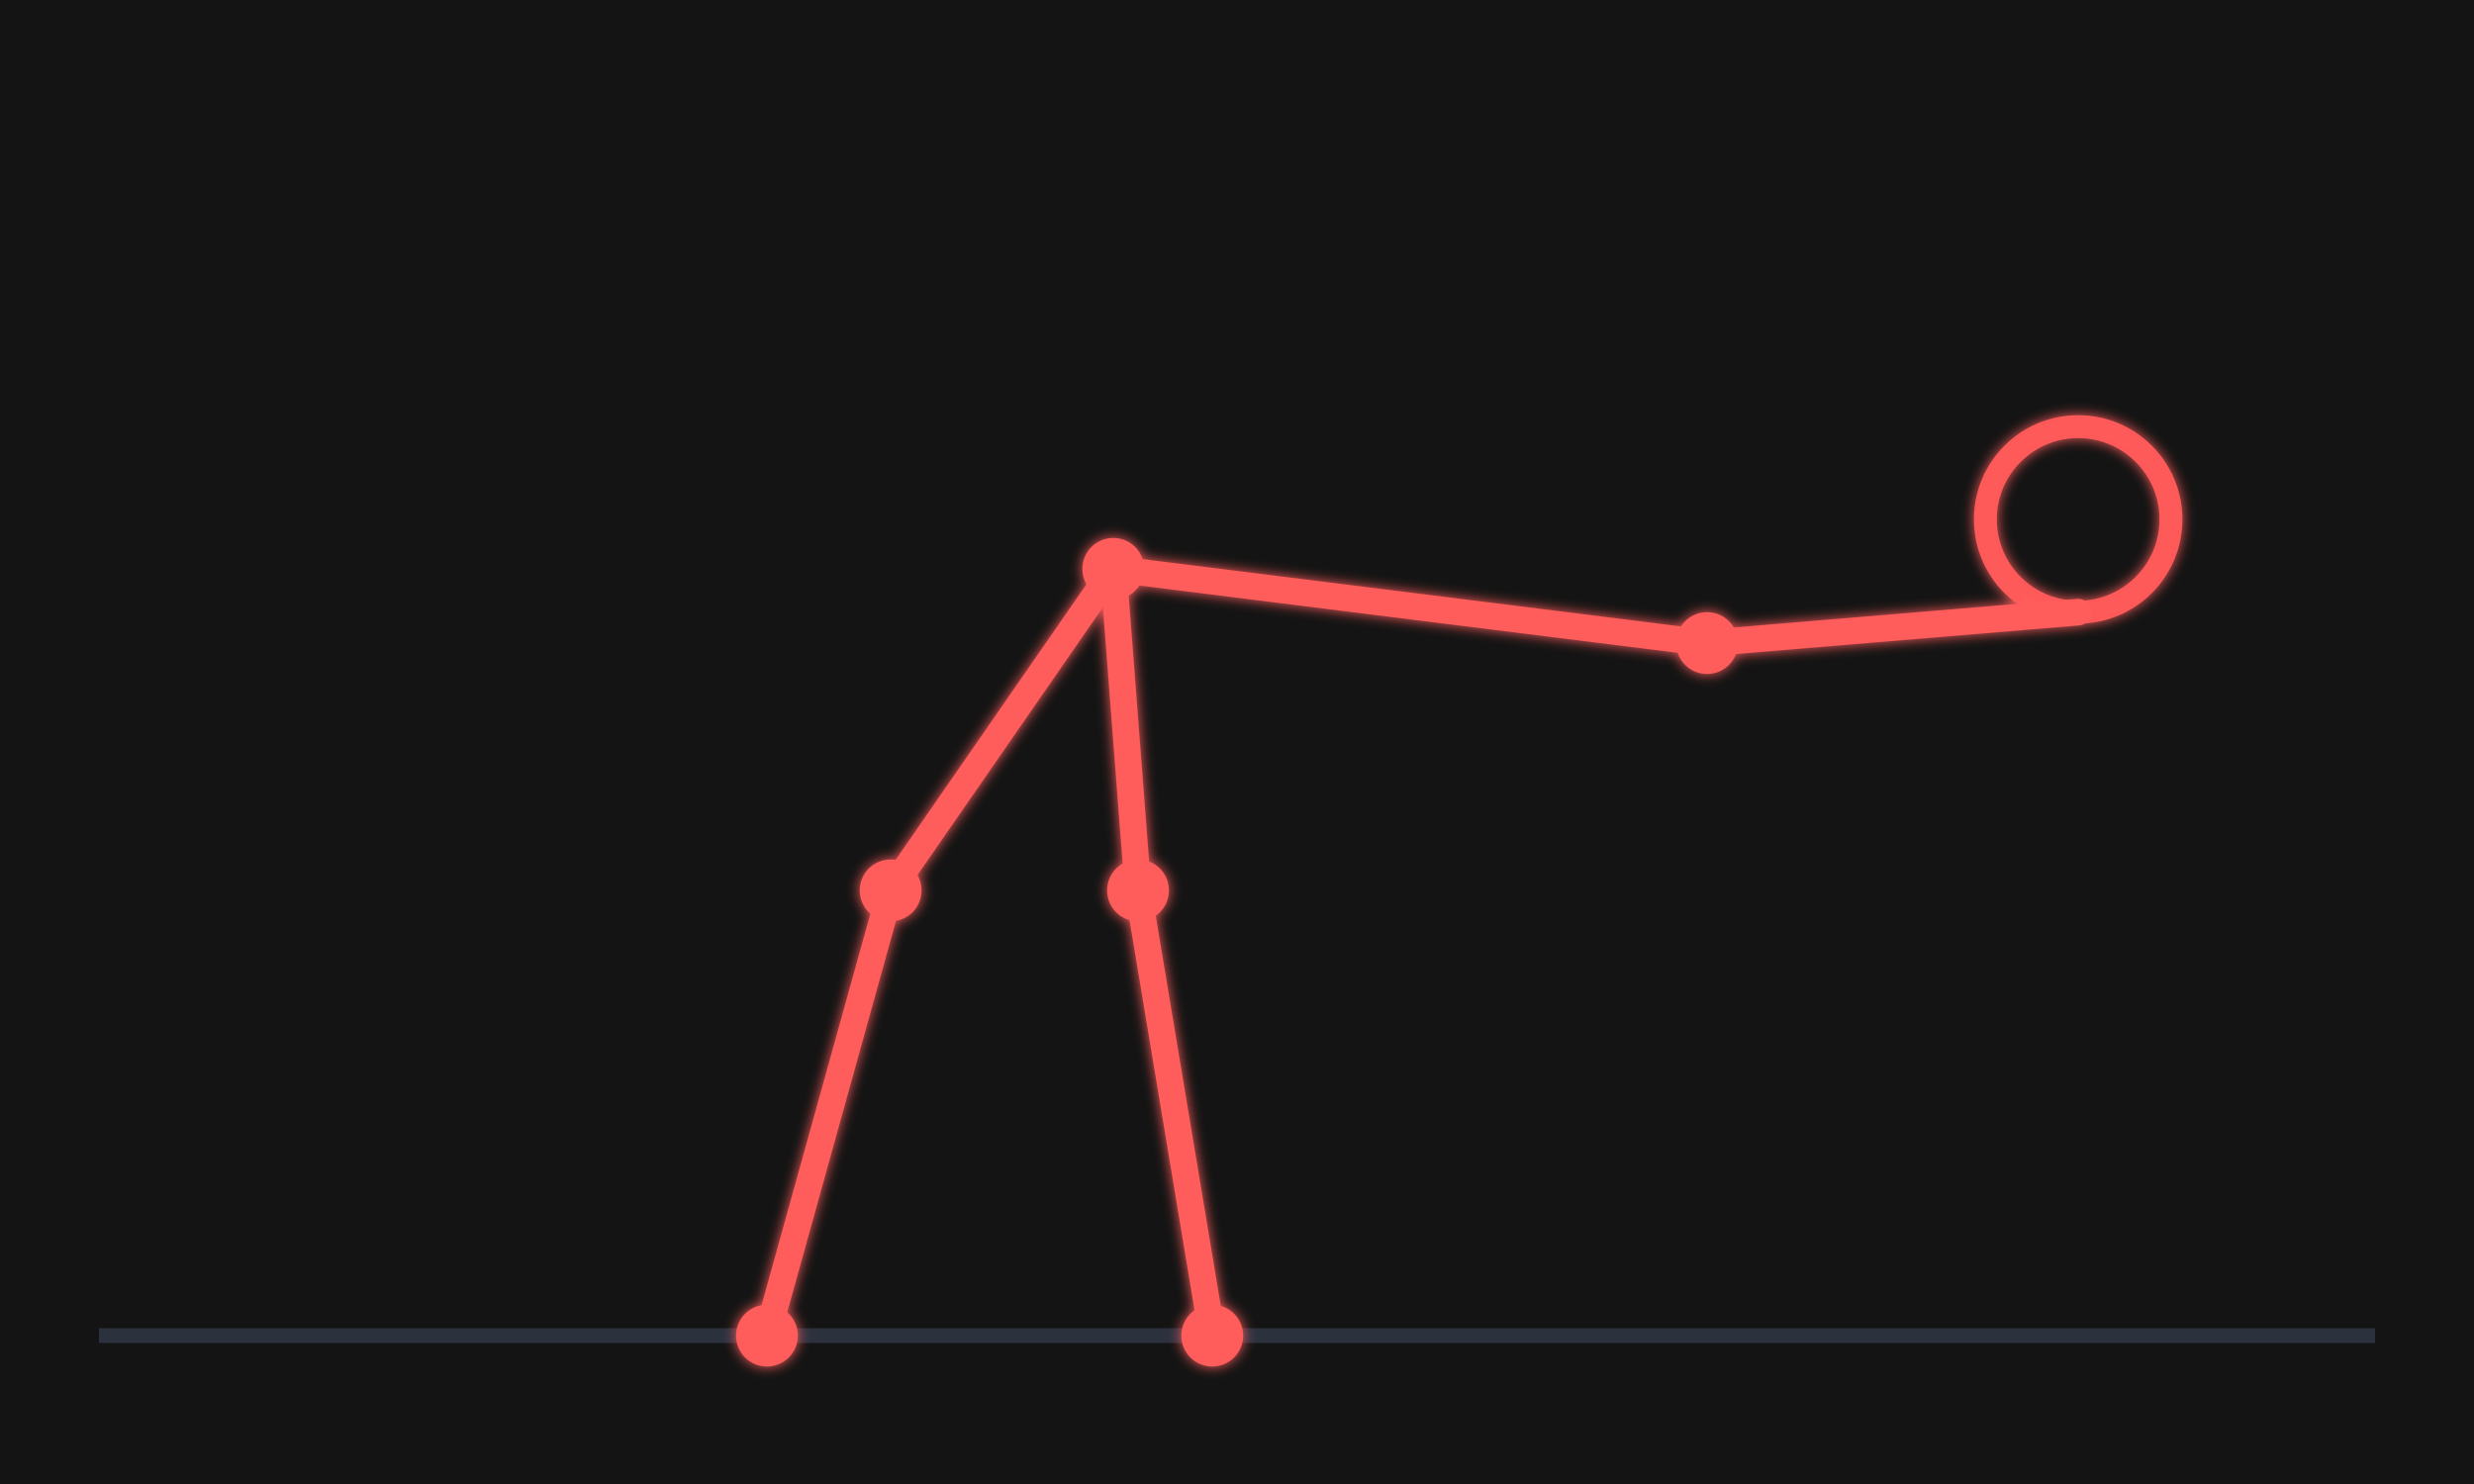
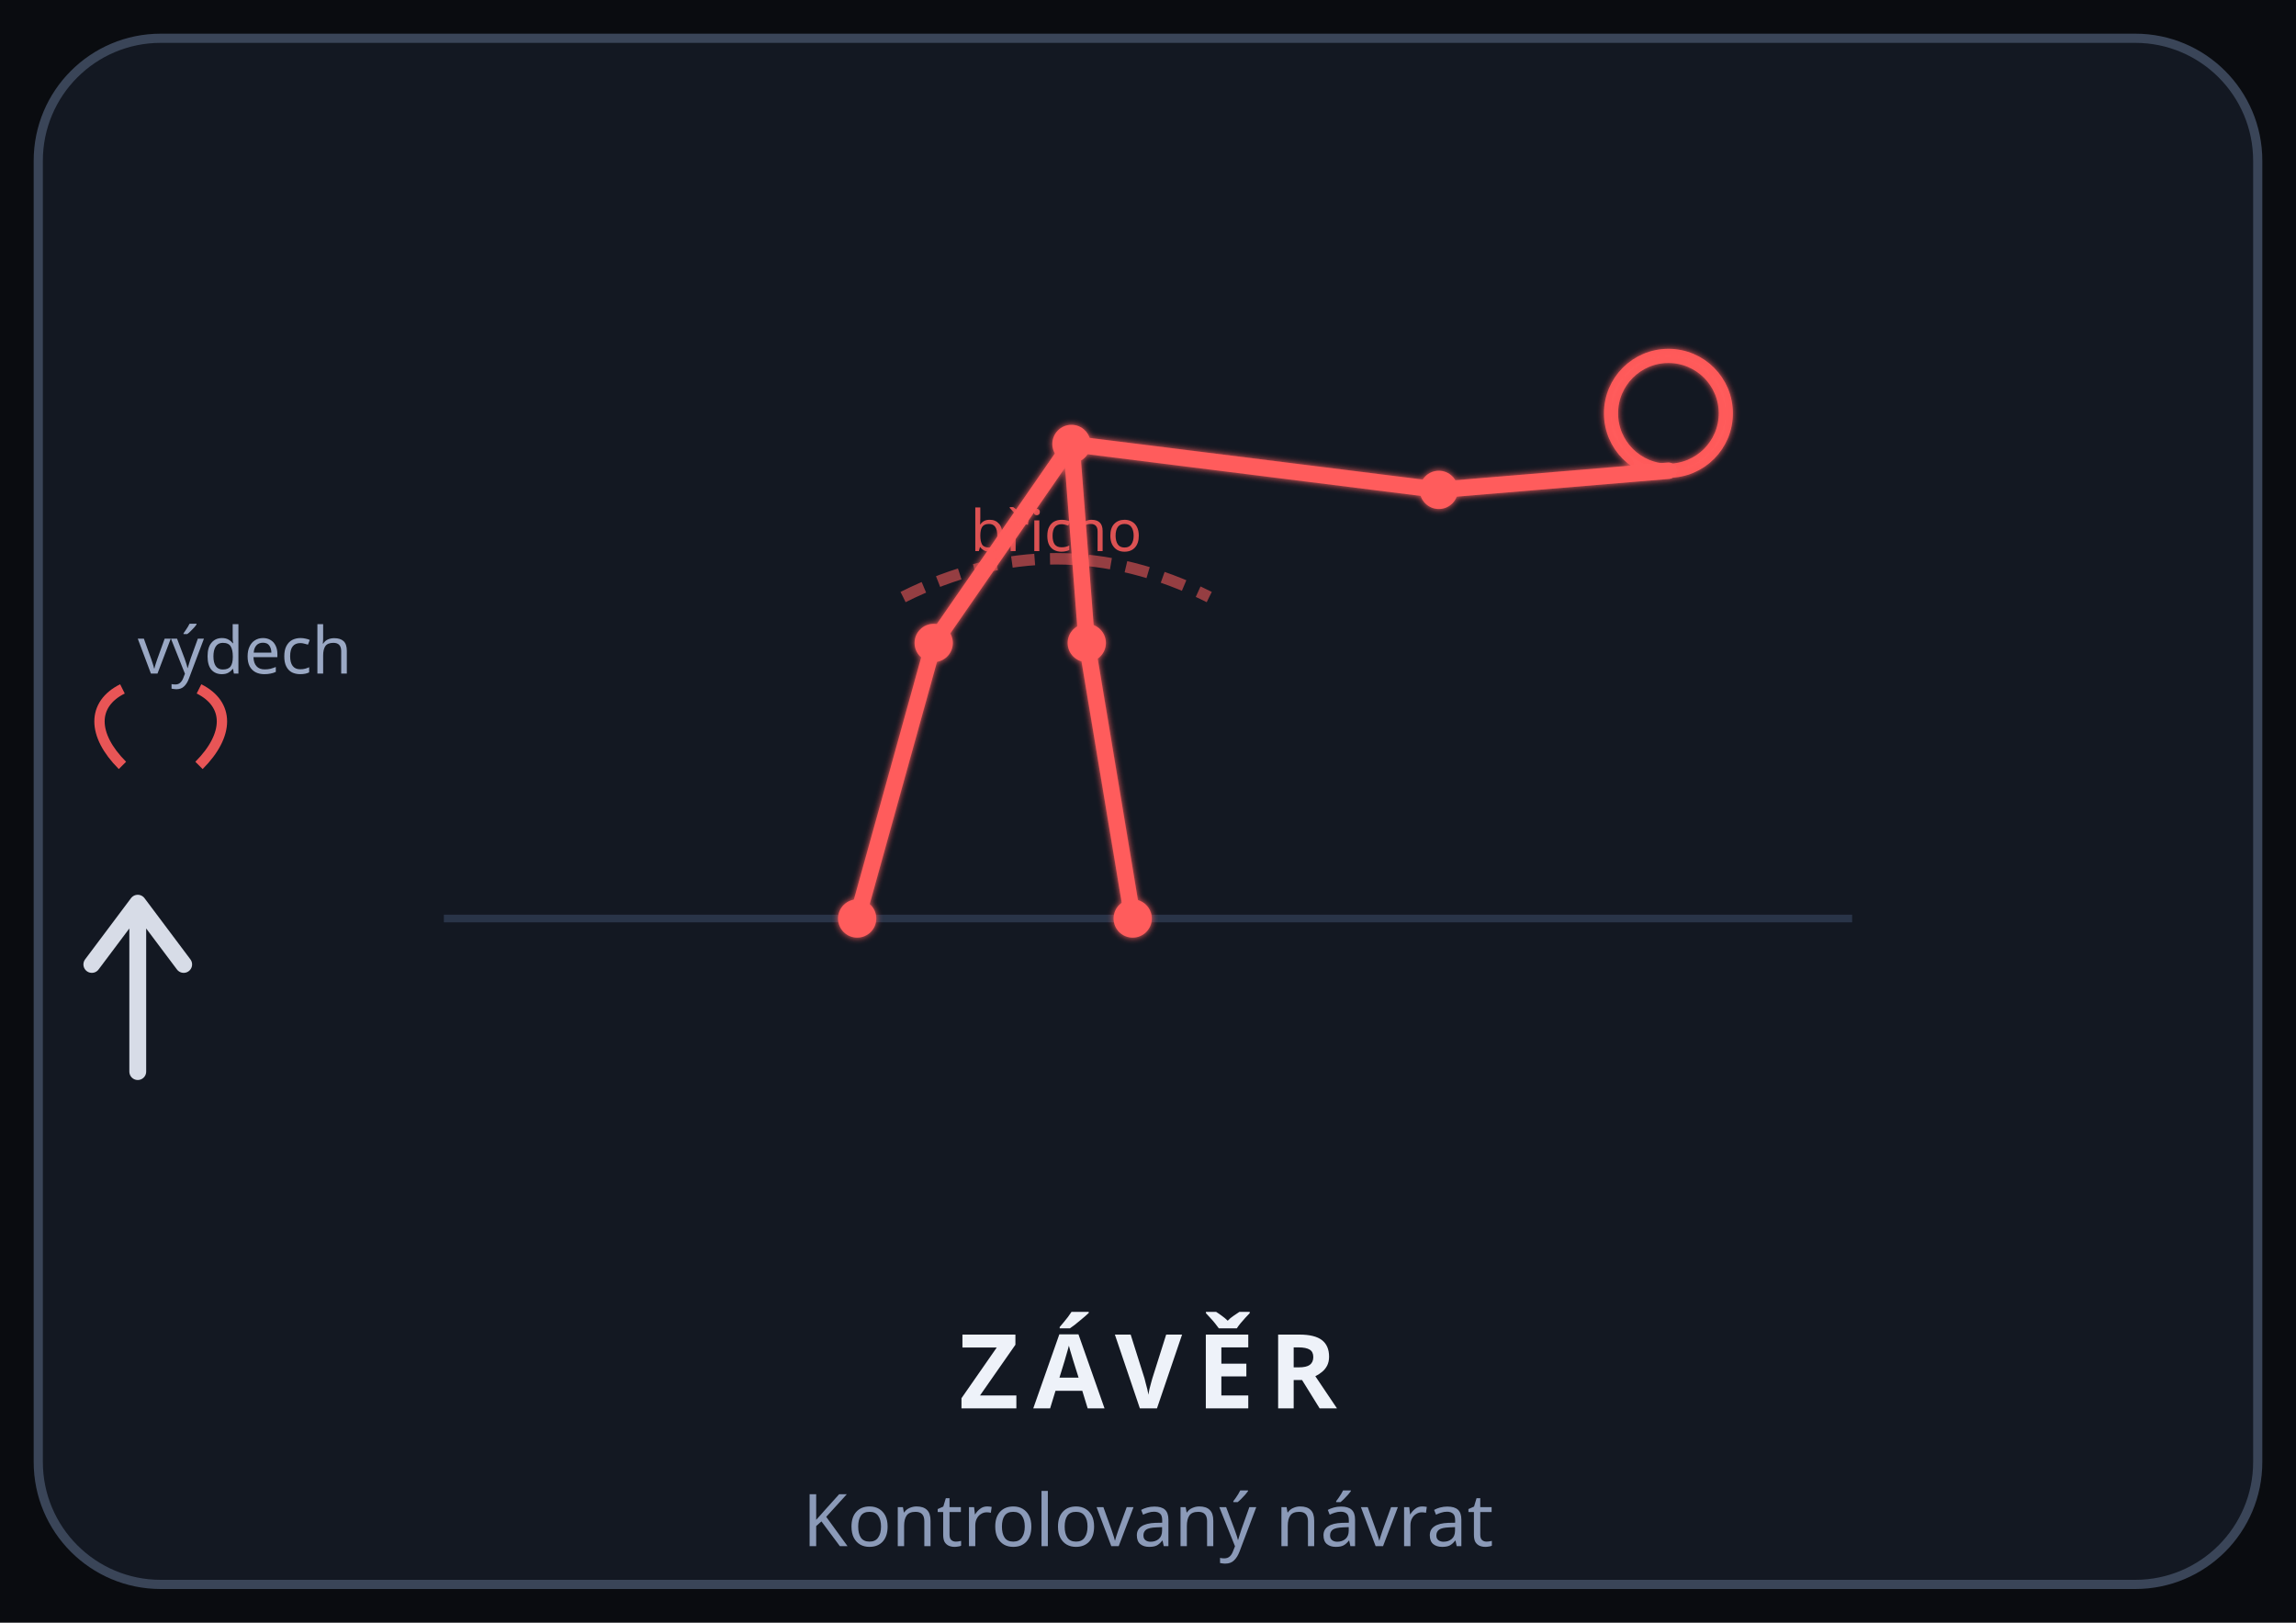
- <svg xmlns="http://www.w3.org/2000/svg" viewBox="0 0 200 120" fill="none" aria-hidden="true">
+ <svg xmlns="http://www.w3.org/2000/svg" viewBox="0 0 300 212" fill="none" aria-hidden="true">
  <defs>
-     <filter id="sfGlow" x="-35%" y="-35%" width="170%" height="170%">
-       <feGaussianBlur stdDeviation="0.5" result="b" />
+     <filter id="sfGlow" x="-40%" y="-40%" width="180%" height="180%">
+       <feGaussianBlur stdDeviation="0.45" result="b" />
      <feMerge>
        <feMergeNode in="b" />
        <feMergeNode in="SourceGraphic" />
      </feMerge>
    </filter>
  </defs>
-   <rect width="200" height="120" fill="#141414" />
-   <line x1="8" y1="108" x2="192" y2="108" stroke="#4a5570" stroke-width="1.2" opacity="0.45" />
-   <g filter="url(#sfGlow)">
-     <circle cx="168" cy="42" r="7.5" stroke="#ff5c5c" stroke-width="1.85" fill="none" opacity="0.98" />
-     <path d="M168 49.5 L138 52 L90 46" stroke="#ff5c5c" stroke-width="2.15" stroke-linecap="round" stroke-linejoin="round" />
-     <path d="M90 46 L72 72 L62 108" stroke="#ff5c5c" stroke-width="2.15" stroke-linecap="round" stroke-linejoin="round" />
-     <path d="M90 46 L92 72 L98 108" stroke="#ff5c5c" stroke-width="2.15" stroke-linecap="round" stroke-linejoin="round" />
-     <circle cx="138" cy="52" r="2.5" fill="#ff5c5c" />
-     <circle cx="90" cy="46" r="2.5" fill="#ff5c5c" />
-     <circle cx="72" cy="72" r="2.5" fill="#ff5c5c" />
-     <circle cx="92" cy="72" r="2.5" fill="#ff5c5c" />
-     <circle cx="62" cy="108" r="2.5" fill="#ff5c5c" />
-     <circle cx="98" cy="108" r="2.5" fill="#ff5c5c" />
+   <rect width="300" height="212" fill="#0a0c10" />
+   <rect x="5" y="5" width="290" height="202" rx="16" ry="16" fill="#131822" stroke="#3a4558" stroke-width="1.2" />
+   <g transform="translate(50,12)">
+     <line x1="8" y1="108" x2="192" y2="108" stroke="#4a5f82" stroke-width="1" opacity="0.4" />
+     <g filter="url(#sfGlow)">
+       <circle cx="168" cy="42" r="7.5" stroke="#ff5c5c" stroke-width="1.85" fill="none" opacity="0.98" />
+       <path d="M168 49.5 L138 52 L90 46" stroke="#ff5c5c" stroke-width="2.15" stroke-linecap="round" stroke-linejoin="round" />
+       <path d="M90 46 L72 72 L62 108" stroke="#ff5c5c" stroke-width="2.15" stroke-linecap="round" stroke-linejoin="round" />
+       <path d="M90 46 L92 72 L98 108" stroke="#ff5c5c" stroke-width="2.15" stroke-linecap="round" stroke-linejoin="round" />
+       <circle cx="138" cy="52" r="2.5" fill="#ff5c5c" />
+       <circle cx="90" cy="46" r="2.5" fill="#ff5c5c" />
+       <circle cx="72" cy="72" r="2.5" fill="#ff5c5c" />
+       <circle cx="92" cy="72" r="2.5" fill="#ff5c5c" />
+       <circle cx="62" cy="108" r="2.5" fill="#ff5c5c" />
+       <circle cx="98" cy="108" r="2.5" fill="#ff5c5c" />
+     </g>
  </g>
+   <g transform="translate(18,118)" stroke="#e8edf7" stroke-width="2.2" stroke-linecap="round" stroke-linejoin="round" fill="none" opacity="0.92">
+     <path d="M0 22 L0 0 M-6 8 L0 0 L6 8" />
+   </g>
+   <g transform="translate(14,92)" stroke="#ff5c5c" fill="none" stroke-width="1.35" opacity="0.9">
+     <path d="M2 8 C-2 4 -2 0 2 -2" />
+     <path d="M12 8 C16 4 16 0 12 -2" />
+   </g>
+   <text x="18" y="88" fill="#9aa8c4" font-family="Segoe UI,system-ui,sans-serif" font-size="8.5">výdech</text>
+   <path d="M118 78 Q138 68 158 78" stroke="#ff5c5c" fill="none" stroke-width="1.5" opacity="0.55" stroke-dasharray="3 2" />
+   <text x="138" y="72" text-anchor="middle" fill="#ff5c5c" font-family="Segoe UI,system-ui,sans-serif" font-size="7.5" opacity="0.85">břicho</text>
+   <text x="150" y="184" text-anchor="middle" fill="#eef2f9" font-family="Segoe UI,system-ui,sans-serif" font-size="13.5" font-weight="700" letter-spacing="0.14em">ZÁVĚR</text>
+   <text x="150" y="202" text-anchor="middle" fill="#8b9ab8" font-family="Segoe UI,system-ui,sans-serif" font-size="9.5">Kontrolovaný návrat</text>
</svg>
